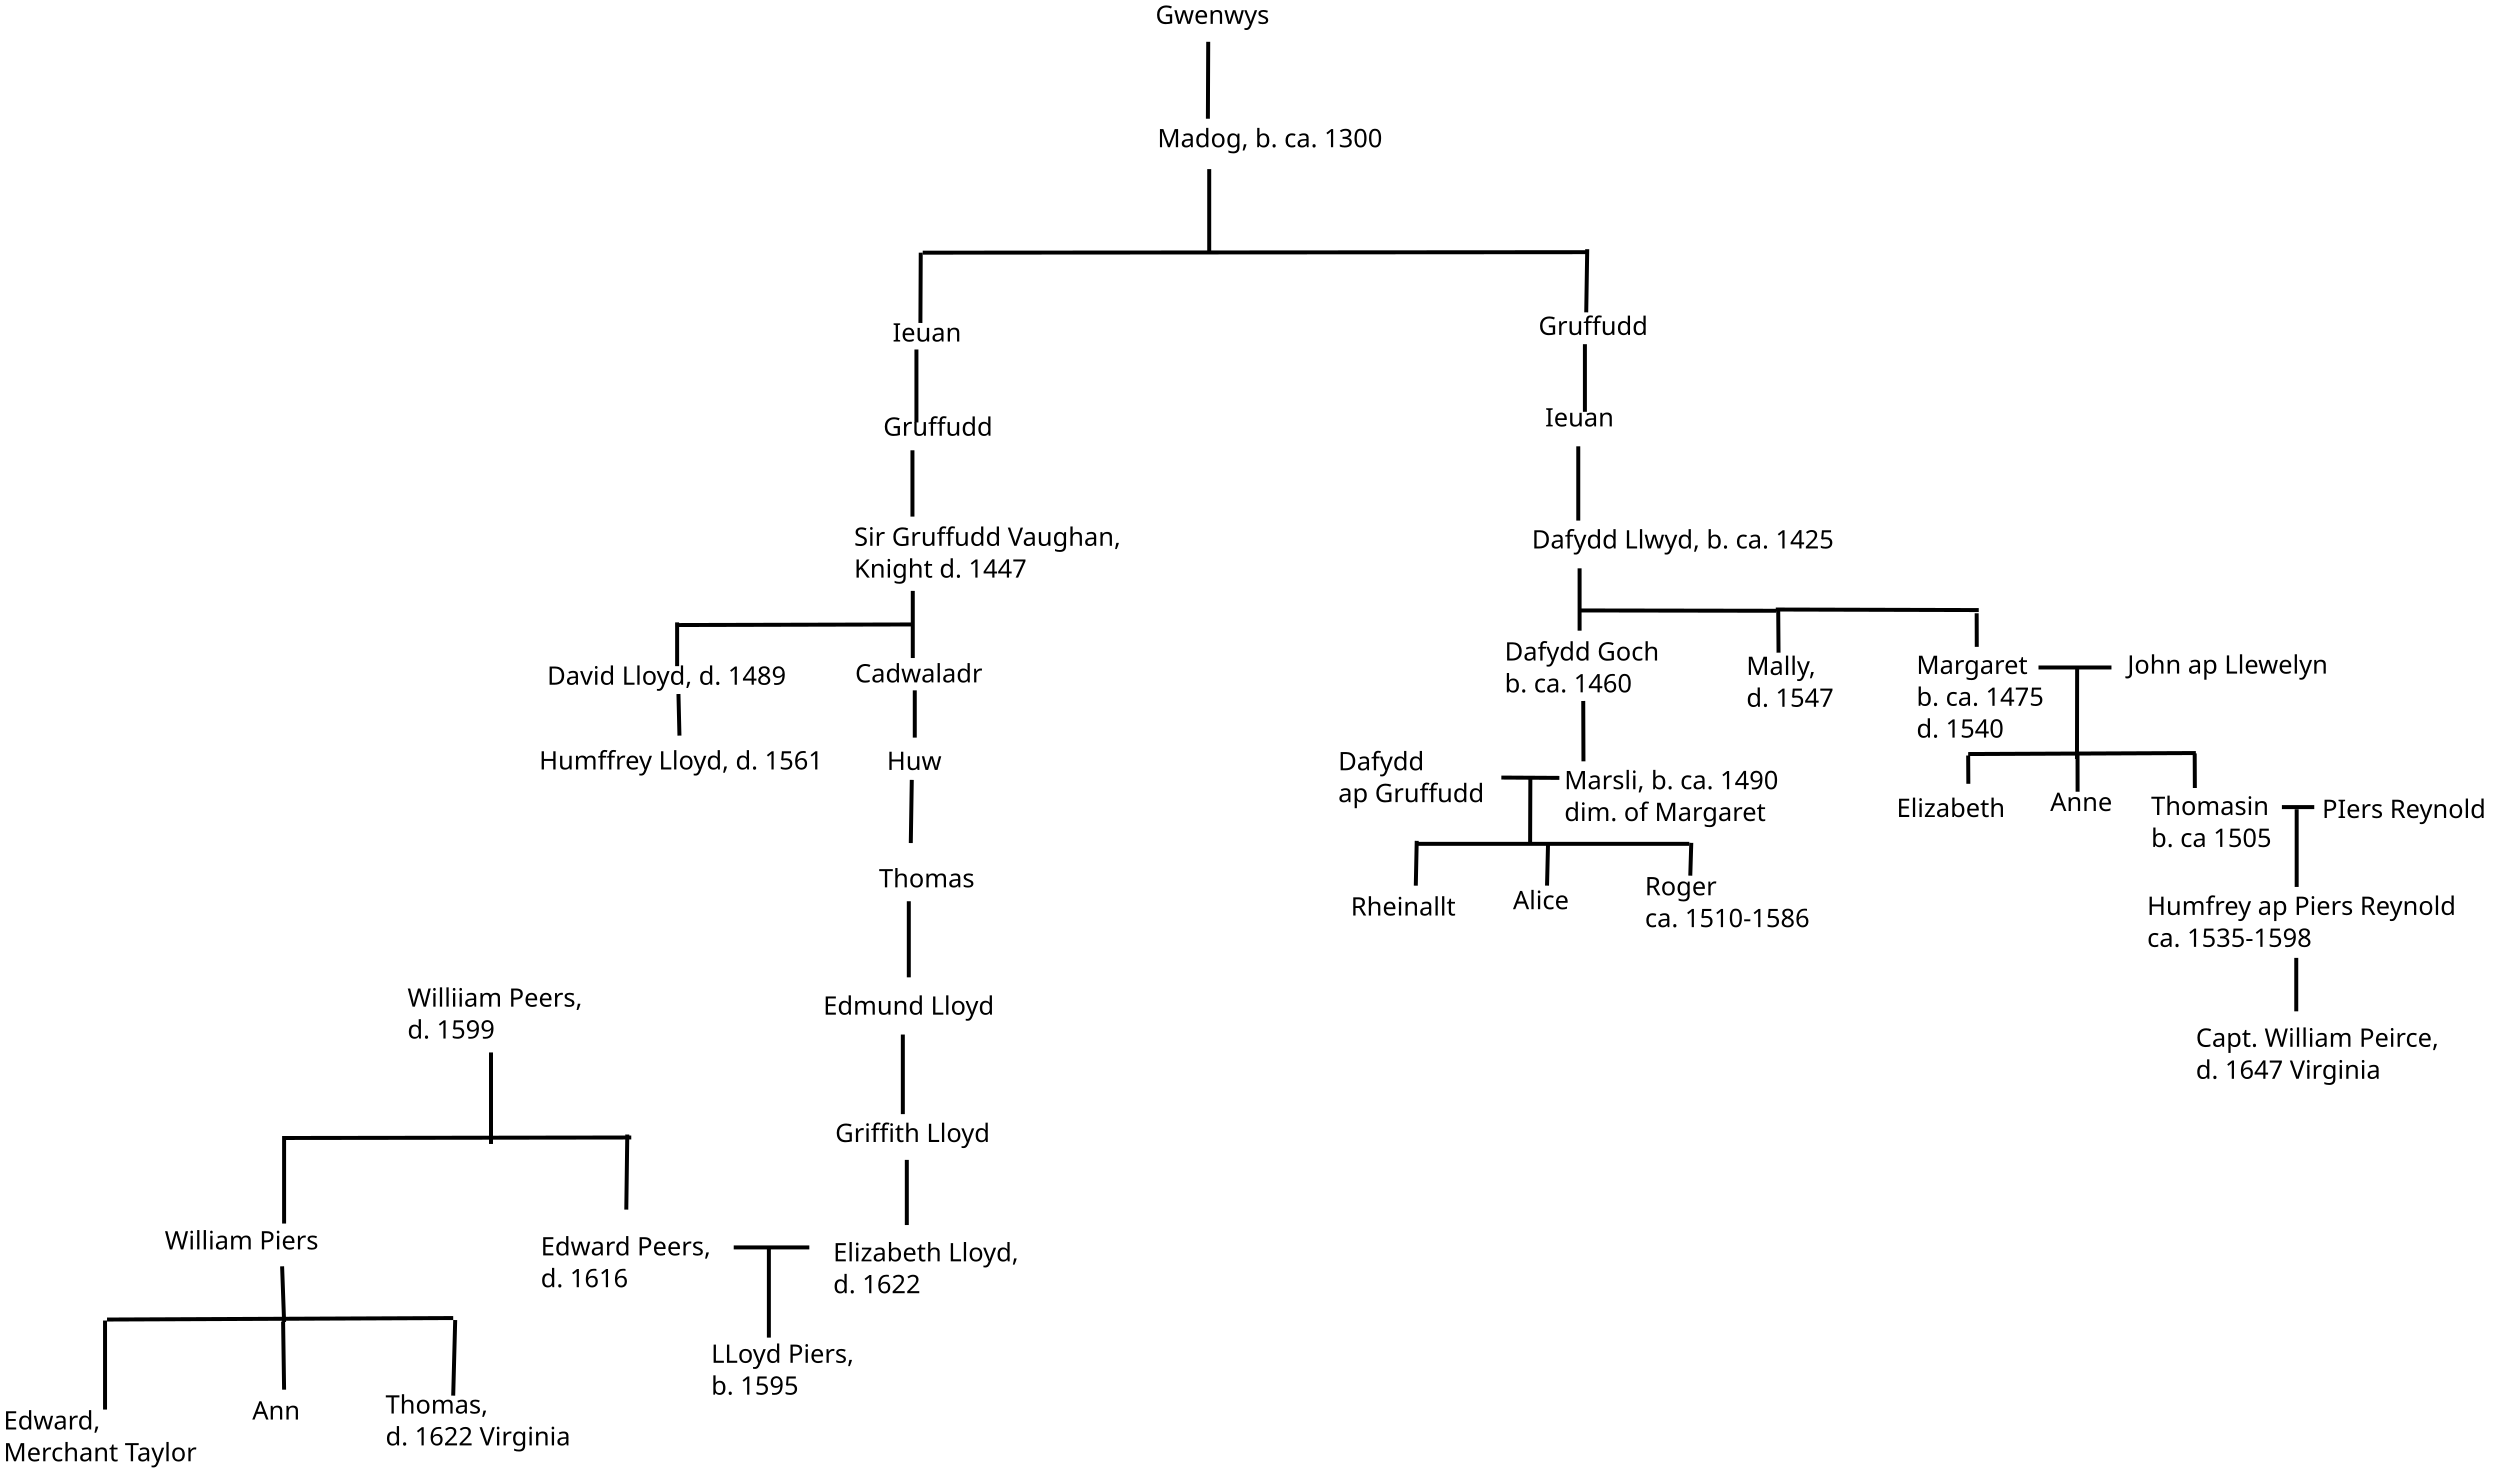
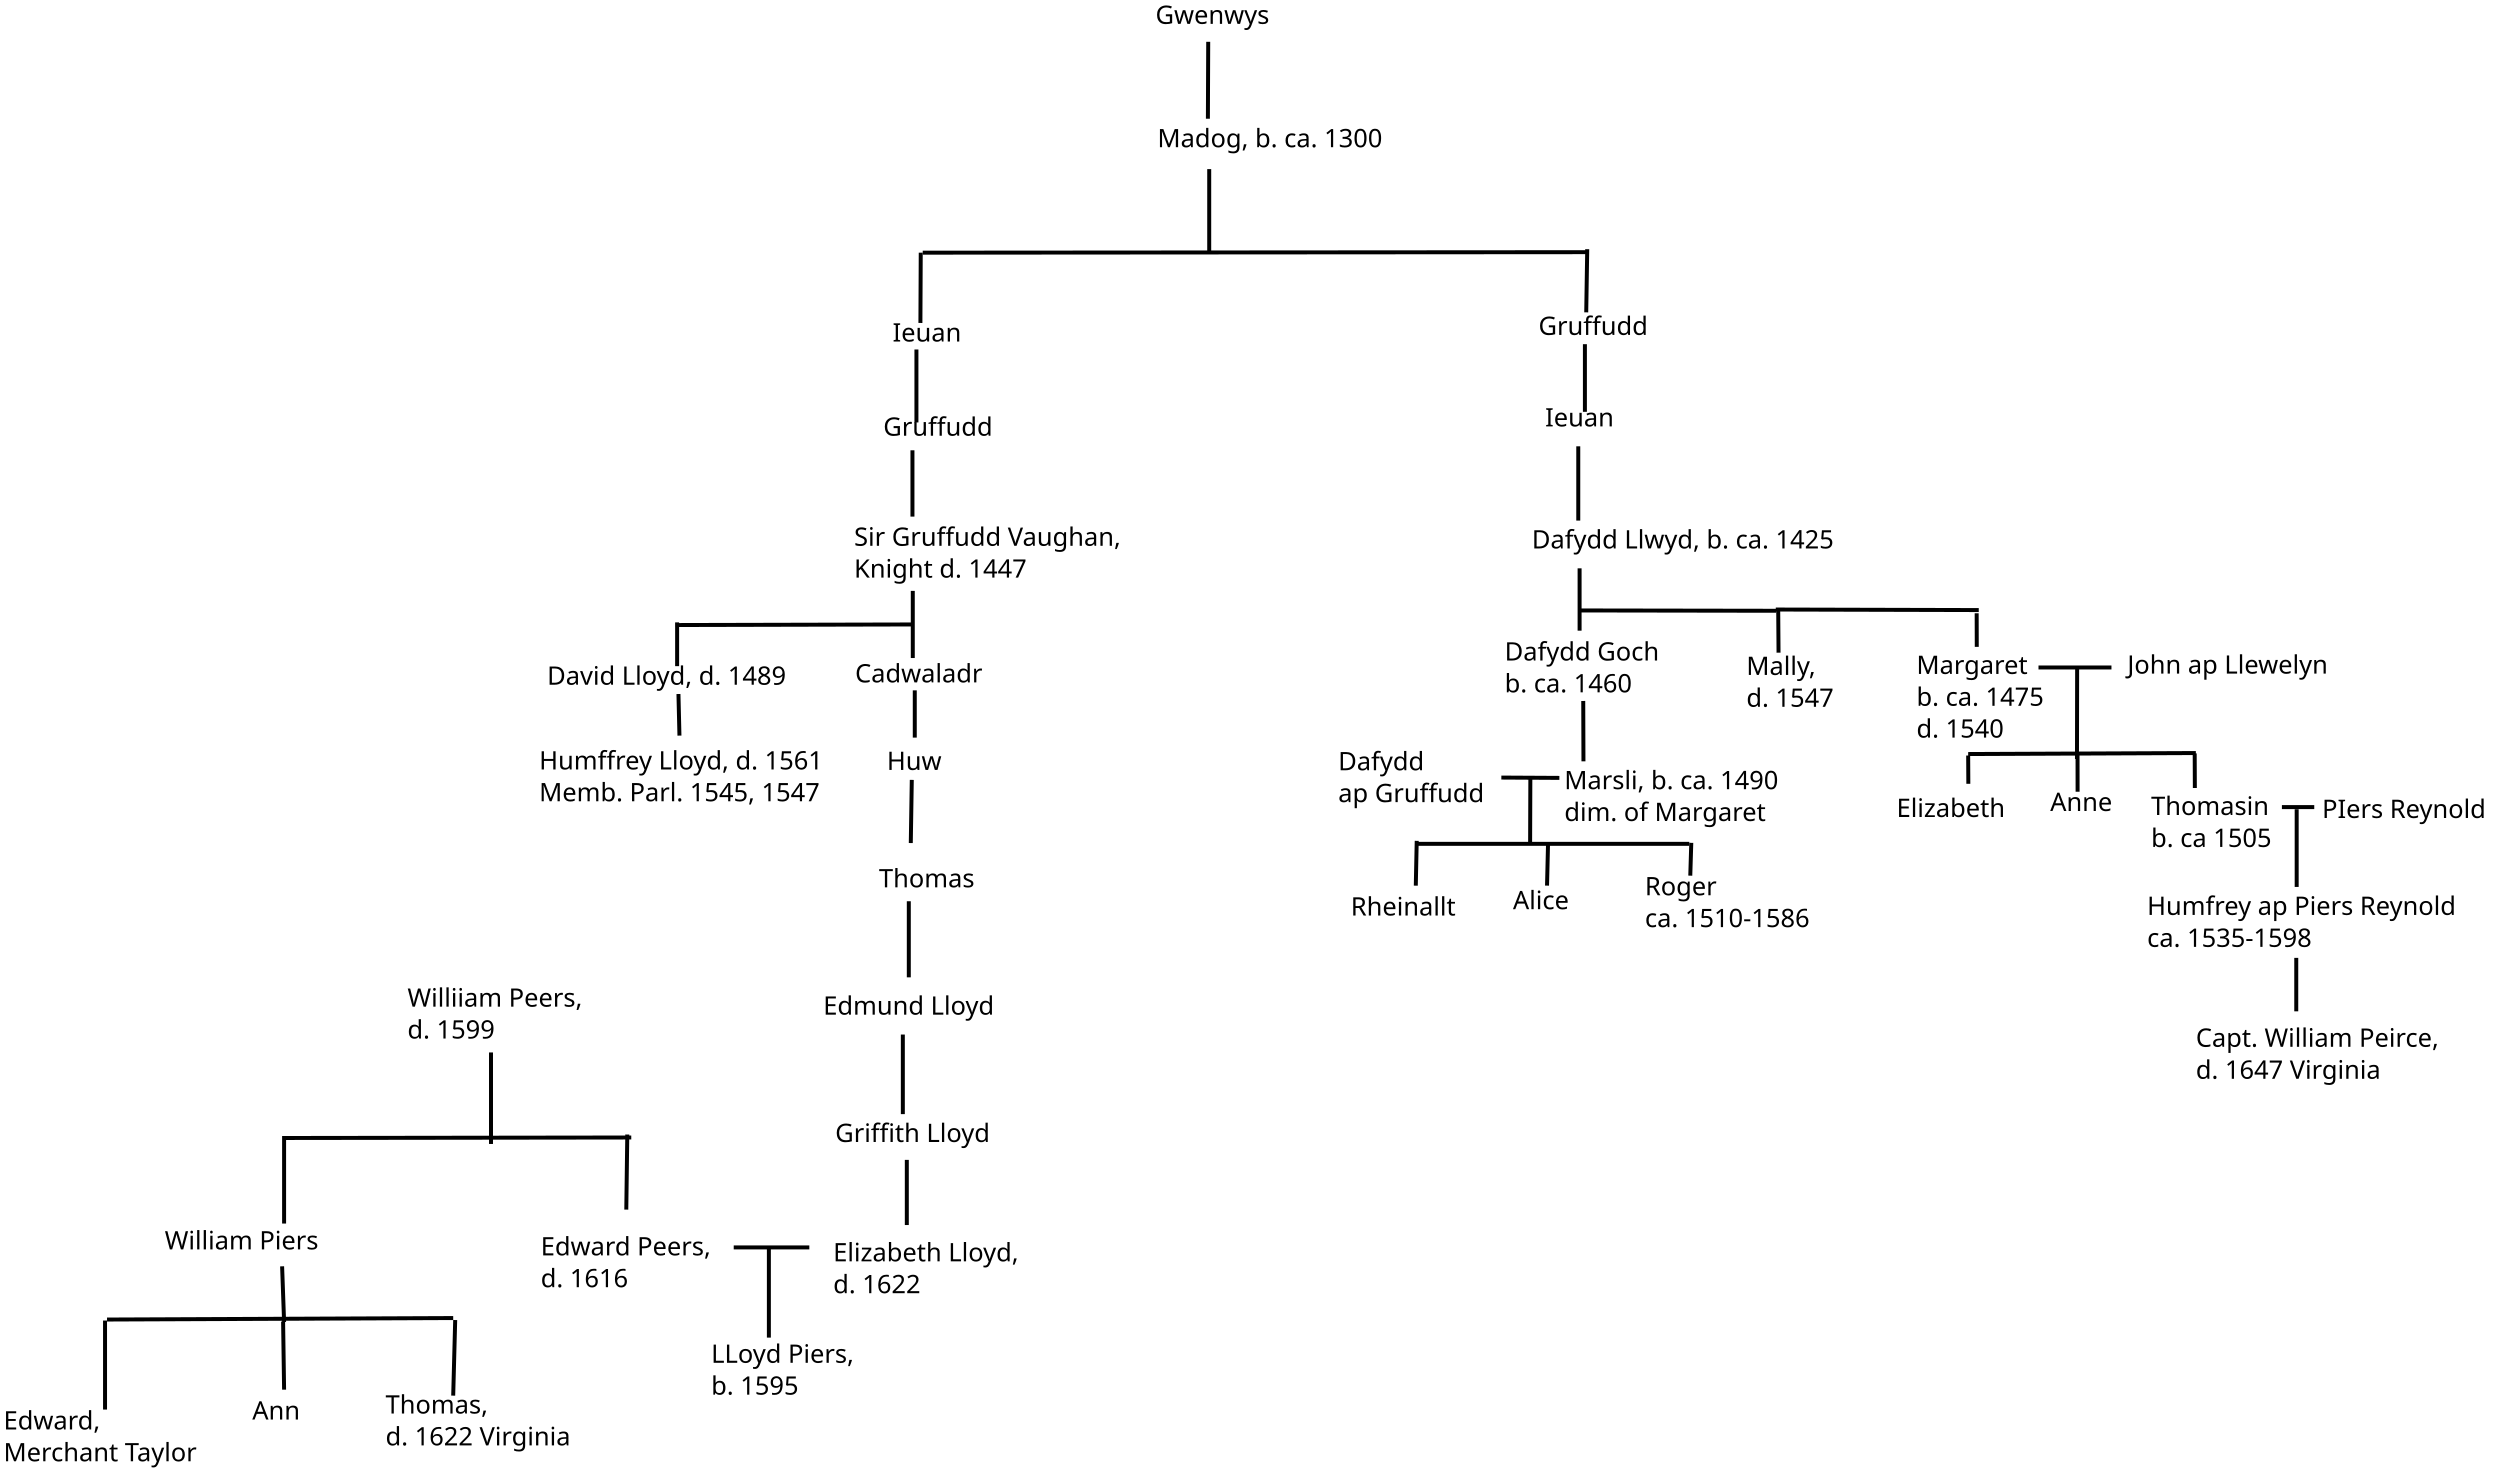
<svg xmlns="http://www.w3.org/2000/svg" width="63cm" height="37cm" viewBox="104 203 1253 738">
  <g id="Background">
    <text font-size="12.8" style="fill: #000000; fill-opacity: 1; stroke: none;text-anchor:start;font-family:sans-serif;font-style:normal;font-weight:normal" x="683" y="215">
      <tspan x="683" y="215">Gwenwys</tspan>
    </text>
    <line style="fill: none; stroke-opacity: 1; stroke-width: 2; stroke: #000000" x1="709.5" y1="224" x2="709.334" y2="262.666" />
    <text font-size="12.8" style="fill: #000000; fill-opacity: 1; stroke: none;text-anchor:start;font-family:sans-serif;font-style:normal;font-weight:normal" x="684" y="277">
      <tspan x="684" y="277">Madog, b. ca. 1300</tspan>
    </text>
    <line style="fill: none; stroke-opacity: 1; stroke-width: 2; stroke: #000000" x1="710" y1="288" x2="710" y2="329.75" />
    <line style="fill: none; stroke-opacity: 1; stroke-width: 2; stroke: #000000" x1="566" y1="330" x2="899.5" y2="329.75" />
    <line style="fill: none; stroke-opacity: 1; stroke-width: 2; stroke: #000000" x1="565" y1="330" x2="564.834" y2="365.334" />
    <line style="fill: none; stroke-opacity: 1; stroke-width: 2; stroke: #000000" x1="900" y1="328.25" x2="899.5" y2="360" />
    <text font-size="12.8" style="fill: #000000; fill-opacity: 1; stroke: none;text-anchor:start;font-family:sans-serif;font-style:normal;font-weight:normal" x="550.834" y="374.666">
      <tspan x="550.834" y="374.666">Ieuan</tspan>
    </text>
    <text font-size="12.8" style="fill: #000000; fill-opacity: 1; stroke: none;text-anchor:start;font-family:sans-serif;font-style:normal;font-weight:normal" x="875.5" y="371.334">
      <tspan x="875.5" y="371.334">Gruffudd</tspan>
    </text>
    <line style="fill: none; stroke-opacity: 1; stroke-width: 2; stroke: #000000" x1="562.834" y1="378.666" x2="562.834" y2="415.334" />
    <text font-size="12.8" style="fill: #000000; fill-opacity: 1; stroke: none;text-anchor:start;font-family:sans-serif;font-style:normal;font-weight:normal" x="546.166" y="422">
      <tspan x="546.166" y="422">Gruffudd</tspan>
    </text>
    <line style="fill: none; stroke-opacity: 1; stroke-width: 2; stroke: #000000" x1="560.834" y1="429.334" x2="560.834" y2="462.666" />
    <text font-size="12.8" style="fill: #000000; fill-opacity: 1; stroke: none;text-anchor:start;font-family:sans-serif;font-style:normal;font-weight:normal" x="531.5" y="477.334">
      <tspan x="531.5" y="477.334">Sir Gruffudd Vaughan,</tspan>
      <tspan x="531.5" y="493.334">Knight d. 1447</tspan>
    </text>
    <line style="fill: none; stroke-opacity: 1; stroke-width: 2; stroke: #000000" x1="898.834" y1="376" x2="898.834" y2="410" />
    <text font-size="12.8" style="fill: #000000; fill-opacity: 1; stroke: none;text-anchor:start;font-family:sans-serif;font-style:normal;font-weight:normal" x="878.834" y="417.334">
      <tspan x="878.834" y="417.334">Ieuan</tspan>
    </text>
    <line style="fill: none; stroke-opacity: 1; stroke-width: 2; stroke: #000000" x1="895.5" y1="427.334" x2="895.5" y2="464.668" />
    <text font-size="12.8" style="fill: #000000; fill-opacity: 1; stroke: none;text-anchor:start;font-family:sans-serif;font-style:normal;font-weight:normal" x="872.168" y="478.668">
      <tspan x="872.168" y="478.668">Dafydd Llwyd, b. ca. 1425</tspan>
    </text>
    <text font-size="12.8" style="fill: #000000; fill-opacity: 1; stroke: none;text-anchor:start;font-family:sans-serif;font-style:normal;font-weight:normal" x="588.166" y="470.666">
      <tspan x="588.166" y="470.666" />
    </text>
    <line style="fill: none; stroke-opacity: 1; stroke-width: 2; stroke: #000000" x1="896.166" y1="488.666" x2="896.166" y2="520" />
-     <text font-size="12.8" style="fill: #000000; fill-opacity: 1; stroke: none;text-anchor:start;font-family:sans-serif;font-style:normal;font-weight:normal" x="858.499" y="535">
-       <tspan x="858.499" y="535">Dafydd Goch</tspan>
-       <tspan x="858.499" y="551">b. ca. 1460</tspan>
-     </text>
-     <line style="fill: none; stroke-opacity: 1; stroke-width: 2; stroke: #000000" x1="898" y1="555.333" x2="898.108" y2="585.665" />
+     <text font-size="12.8" style="fill: #000000; fill-opacity: 1; stroke: none;text-anchor:start;font-family:sans-serif;font-style:normal;font-weight:normal" x="858.5" y="535">
+       <tspan x="858.5" y="535">Dafydd Goch</tspan>
+       <tspan x="858.5" y="551">b. ca. 1460</tspan>
+     </text>
+     <line style="fill: none; stroke-opacity: 1; stroke-width: 2; stroke: #000000" x1="898" y1="555.334" x2="898.108" y2="585.666" />
    <text font-size="12.8" style="fill: #000000; fill-opacity: 1; stroke: none;text-anchor:start;font-family:sans-serif;font-style:normal;font-weight:normal" x="764.834" y="575.166">
      <tspan x="764.834" y="575.166" />
    </text>
    <text font-size="12.8" style="fill: #000000; fill-opacity: 1; stroke: none;text-anchor:start;font-family:sans-serif;font-style:normal;font-weight:normal" x="770.834" y="573.834">
      <tspan x="770.834" y="573.834" />
    </text>
    <text font-size="12.8" style="fill: #000000; fill-opacity: 1; stroke: none;text-anchor:start;font-family:sans-serif;font-style:normal;font-weight:normal" x="738.834" y="575.166">
      <tspan x="738.834" y="575.166" />
    </text>
    <line style="fill: none; stroke-opacity: 1; stroke-width: 2; stroke: #000000" x1="561" y1="500" x2="561" y2="533.75" />
    <text font-size="12.8" style="fill: #000000; fill-opacity: 1; stroke: none;text-anchor:start;font-family:sans-serif;font-style:normal;font-weight:normal" x="532" y="546">
      <tspan x="532" y="546">Cadwaladr</tspan>
    </text>
    <line style="fill: none; stroke-opacity: 1; stroke-width: 2; stroke: #000000" x1="562" y1="550" x2="562" y2="573.75" />
    <text font-size="12.8" style="fill: #000000; fill-opacity: 1; stroke: none;text-anchor:start;font-family:sans-serif;font-style:normal;font-weight:normal" x="548" y="590">
      <tspan x="548" y="590">Huw</tspan>
    </text>
    <line style="fill: none; stroke-opacity: 1; stroke-width: 2; stroke: #000000" x1="560.5" y1="595" x2="560" y2="626.75" />
    <text font-size="12.8" style="fill: #000000; fill-opacity: 1; stroke: none;text-anchor:start;font-family:sans-serif;font-style:normal;font-weight:normal" x="544" y="649">
      <tspan x="544" y="649">Thomas</tspan>
    </text>
    <line style="fill: none; stroke-opacity: 1; stroke-width: 2; stroke: #000000" x1="559" y1="656" x2="559" y2="694.25" />
    <text font-size="12.8" style="fill: #000000; fill-opacity: 1; stroke: none;text-anchor:start;font-family:sans-serif;font-style:normal;font-weight:normal" x="516" y="713">
      <tspan x="516" y="713">Edmund Lloyd</tspan>
    </text>
    <line style="fill: none; stroke-opacity: 1; stroke-width: 2; stroke: #000000" x1="556" y1="723" x2="556" y2="763" />
    <text font-size="12.8" style="fill: #000000; fill-opacity: 1; stroke: none;text-anchor:start;font-family:sans-serif;font-style:normal;font-weight:normal" x="522" y="777">
      <tspan x="522" y="777">Griffith Lloyd</tspan>
    </text>
    <line style="fill: none; stroke-opacity: 1; stroke-width: 2; stroke: #000000" x1="558" y1="786" x2="558" y2="818.75" />
    <text font-size="12.8" style="fill: #000000; fill-opacity: 1; stroke: none;text-anchor:start;font-family:sans-serif;font-style:normal;font-weight:normal" x="521" y="837">
      <tspan x="521" y="837">Elizabeth Lloyd,</tspan>
      <tspan x="521" y="853">d. 1622</tspan>
    </text>
    <text font-size="12.8" style="fill: #000000; fill-opacity: 1; stroke: none;text-anchor:start;font-family:sans-serif;font-style:normal;font-weight:normal" x="552" y="774">
      <tspan x="552" y="774" />
    </text>
    <line style="fill: none; stroke-opacity: 1; stroke-width: 2; stroke: #000000" x1="509" y1="830" x2="471" y2="830" />
    <text font-size="12.8" style="fill: #000000; fill-opacity: 1; stroke: none;text-anchor:start;font-family:sans-serif;font-style:normal;font-weight:normal" x="374" y="834">
      <tspan x="374" y="834">Edward Peers,</tspan>
      <tspan x="374" y="850">d. 1616</tspan>
    </text>
    <text font-size="12.8" style="fill: #000000; fill-opacity: 1; stroke: none;text-anchor:start;font-family:sans-serif;font-style:normal;font-weight:normal" x="410" y="828">
      <tspan x="410" y="828" />
    </text>
    <text font-size="12.8" style="fill: #000000; fill-opacity: 1; stroke: none;text-anchor:start;font-family:sans-serif;font-style:normal;font-weight:normal" x="406" y="833">
      <tspan x="406" y="833" />
    </text>
    <line style="fill: none; stroke-opacity: 1; stroke-width: 2; stroke: #000000" x1="417" y1="811" x2="417.5" y2="773.25" />
    <line style="fill: none; stroke-opacity: 1; stroke-width: 2; stroke: #000000" x1="419.5" y1="774.75" x2="244" y2="775" />
    <line style="fill: none; stroke-opacity: 1; stroke-width: 2; stroke: #000000" x1="349" y1="778" x2="349" y2="732" />
    <text font-size="12.8" style="fill: #000000; fill-opacity: 1; stroke: none;text-anchor:start;font-family:sans-serif;font-style:normal;font-weight:normal" x="307" y="709">
      <tspan x="307" y="709">Williiam Peers,</tspan>
      <tspan x="307" y="725">d. 1599</tspan>
    </text>
    <line style="fill: none; stroke-opacity: 1; stroke-width: 2; stroke: #000000" x1="245" y1="776" x2="245" y2="818" />
    <text font-size="12.8" style="fill: #000000; fill-opacity: 1; stroke: none;text-anchor:start;font-family:sans-serif;font-style:normal;font-weight:normal" x="185" y="831">
      <tspan x="185" y="831">William Piers</tspan>
    </text>
    <line style="fill: none; stroke-opacity: 1; stroke-width: 2; stroke: #000000" x1="244" y1="839.5" x2="245" y2="867.5" />
    <line style="fill: none; stroke-opacity: 1; stroke-width: 2; stroke: #000000" x1="330" y1="865.5" x2="156" y2="866.25" />
    <line style="fill: none; stroke-opacity: 1; stroke-width: 2; stroke: #000000" x1="155" y1="866.75" x2="155" y2="911.5" />
    <text font-size="12.8" style="fill: #000000; fill-opacity: 1; stroke: none;text-anchor:start;font-family:sans-serif;font-style:normal;font-weight:normal" x="104" y="921.5">
      <tspan x="104" y="921.5">Edward,</tspan>
      <tspan x="104" y="937.5">Merchant Taylor</tspan>
    </text>
    <line style="fill: none; stroke-opacity: 1; stroke-width: 2; stroke: #000000" x1="244.5" y1="867.25" x2="245" y2="901.5" />
    <text font-size="12.8" style="fill: #000000; fill-opacity: 1; stroke: none;text-anchor:start;font-family:sans-serif;font-style:normal;font-weight:normal" x="229" y="916.5">
      <tspan x="229" y="916.5">Ann </tspan>
    </text>
    <text font-size="12.8" style="fill: #000000; fill-opacity: 1; stroke: none;text-anchor:start;font-family:sans-serif;font-style:normal;font-weight:normal" x="131" y="922.5">
      <tspan x="131" y="922.5" />
    </text>
    <line style="fill: none; stroke-opacity: 1; stroke-width: 2; stroke: #000000" x1="331" y1="866.5" x2="330" y2="904.5" />
    <text font-size="12.8" style="fill: #000000; fill-opacity: 1; stroke: none;text-anchor:start;font-family:sans-serif;font-style:normal;font-weight:normal" x="296" y="913.5">
      <tspan x="296" y="913.5">Thomas,</tspan>
      <tspan x="296" y="929.5">d. 1622 Virginia</tspan>
    </text>
    <text font-size="12.8" style="fill: #000000; fill-opacity: 1; stroke: none;text-anchor:start;font-family:sans-serif;font-style:normal;font-weight:normal" x="994.5" y="696.75">
      <tspan x="994.5" y="696.75" />
    </text>
    <text font-size="12.8" style="fill: #000000; fill-opacity: 1; stroke: none;text-anchor:start;font-family:sans-serif;font-style:normal;font-weight:normal" x="1064" y="716.25">
      <tspan x="1064" y="716.25" />
    </text>
    <text font-size="12.8" style="fill: #000000; fill-opacity: 1; stroke: none;text-anchor:start;font-family:sans-serif;font-style:normal;font-weight:normal" x="1092.5" y="719.75">
      <tspan x="1092.5" y="719.75" />
    </text>
    <text font-size="12.8" style="fill: #000000; fill-opacity: 1; stroke: none;text-anchor:start;font-family:sans-serif;font-style:normal;font-weight:normal" x="403" y="831">
      <tspan x="403" y="831" />
    </text>
    <text font-size="12.8" style="fill: #000000; fill-opacity: 1; stroke: none;text-anchor:start;font-family:sans-serif;font-style:normal;font-weight:normal" x="405" y="829">
      <tspan x="405" y="829" />
    </text>
    <line style="fill: none; stroke-opacity: 1; stroke-width: 2; stroke: #000000" x1="488.666" y1="829.666" x2="488.666" y2="875.334" />
    <text font-size="12.8" style="fill: #000000; fill-opacity: 1; stroke: none;text-anchor:start;font-family:sans-serif;font-style:normal;font-weight:normal" x="459.666" y="888">
      <tspan x="459.666" y="888">LLoyd Piers,</tspan>
      <tspan x="459.666" y="904">b. 1595</tspan>
    </text>
    <line style="fill: none; stroke-opacity: 1; stroke-width: 2; stroke: #000000" x1="994.778" y1="509.374" x2="1096.8" y2="509.644" />
    <line style="fill: none; stroke-opacity: 1; stroke-width: 2; stroke: #000000" x1="996" y1="509.75" x2="996.164" y2="531.066" />
    <text font-size="12.8" style="fill: #000000; fill-opacity: 1; stroke: none;text-anchor:start;font-family:sans-serif;font-style:normal;font-weight:normal" x="980" y="542.25">
      <tspan x="980" y="542.25">Mally,</tspan>
      <tspan x="980" y="558.25">d. 1547</tspan>
    </text>
    <text font-size="12.8" style="fill: #000000; fill-opacity: 1; stroke: none;text-anchor:start;font-family:sans-serif;font-style:normal;font-weight:normal" x="1156.5" y="541.75">
      <tspan x="1156.5" y="541.75" />
    </text>
    <text font-size="12.8" style="fill: #000000; fill-opacity: 1; stroke: none;text-anchor:start;font-family:sans-serif;font-style:normal;font-weight:normal" x="781.166" y="663.166">
      <tspan x="781.166" y="663.166">Rheinallt</tspan>
    </text>
-     <line style="fill: none; stroke-opacity: 1; stroke-width: 2; stroke: #000000" x1="995" y1="510" x2="896.167" y2="509.833" />
+     <line style="fill: none; stroke-opacity: 1; stroke-width: 2; stroke: #000000" x1="995" y1="510" x2="896.166" y2="509.834" />
    <text font-size="12.8" style="fill: #000000; fill-opacity: 1; stroke: none;text-anchor:start;font-family:sans-serif;font-style:normal;font-weight:normal" x="888.5" y="599.666">
      <tspan x="888.5" y="599.666">Marsli, b. ca. 1490</tspan>
      <tspan x="888.5" y="615.666">dim. of Margaret</tspan>
    </text>
    <text font-size="12.8" style="fill: #000000; fill-opacity: 1; stroke: none;text-anchor:start;font-family:sans-serif;font-style:normal;font-weight:normal" x="774.834" y="590.166">
      <tspan x="774.834" y="590.166">Dafydd </tspan>
      <tspan x="774.834" y="606.166">ap Gruffudd</tspan>
    </text>
    <line style="fill: none; stroke-opacity: 1; stroke-width: 2; stroke: #000000" x1="813.8" y1="627.144" x2="951.3" y2="627.144" />
    <line style="fill: none; stroke-opacity: 1; stroke-width: 2; stroke: #000000" x1="814.3" y1="625.644" x2="813.834" y2="648.166" />
    <text font-size="12.8" style="fill: #000000; fill-opacity: 1; stroke: none;text-anchor:start;font-family:sans-serif;font-style:normal;font-weight:normal" x="929" y="653">
      <tspan x="929" y="653">Roger</tspan>
      <tspan x="929" y="669">ca. 1510-1586</tspan>
    </text>
    <text font-size="12.8" style="fill: #000000; fill-opacity: 1; stroke: none;text-anchor:start;font-family:sans-serif;font-style:normal;font-weight:normal" x="872.628" y="640.75">
      <tspan x="872.628" y="640.75" />
    </text>
    <line style="fill: none; stroke-opacity: 1; stroke-width: 2; stroke: #000000" x1="879.8" y1="648.144" x2="880.3" y2="627.144" />
    <text font-size="12.8" style="fill: #000000; fill-opacity: 1; stroke: none;text-anchor:start;font-family:sans-serif;font-style:normal;font-weight:normal" x="862.666" y="660">
      <tspan x="862.666" y="660">Alice</tspan>
    </text>
-     <line style="fill: none; stroke-opacity: 1; stroke-width: 2; stroke: #000000" x1="886" y1="594" x2="856.833" y2="593.833" />
+     <line style="fill: none; stroke-opacity: 1; stroke-width: 2; stroke: #000000" x1="886" y1="594" x2="856.834" y2="593.834" />
    <text font-size="12.8" style="fill: #000000; fill-opacity: 1; stroke: none;text-anchor:start;font-family:sans-serif;font-style:normal;font-weight:normal" x="1271" y="643">
      <tspan x="1271" y="643" />
    </text>
    <text font-size="12.8" style="fill: #000000; fill-opacity: 1; stroke: none;text-anchor:start;font-family:sans-serif;font-style:normal;font-weight:normal" x="1170.13" y="535.25">
      <tspan x="1170.13" y="535.25" />
    </text>
    <text font-size="12.8" style="fill: #000000; fill-opacity: 1; stroke: none;text-anchor:start;font-family:sans-serif;font-style:normal;font-weight:normal" x="900.628" y="594.25">
      <tspan x="900.628" y="594.25" />
    </text>
    <text font-size="12.8" style="fill: #000000; fill-opacity: 1; stroke: none;text-anchor:start;font-family:sans-serif;font-style:normal;font-weight:normal" x="919.128" y="604.25">
      <tspan x="919.128" y="604.25" />
    </text>
    <text font-size="12.8" style="fill: #000000; fill-opacity: 1; stroke: none;text-anchor:start;font-family:sans-serif;font-style:normal;font-weight:normal" x="879" y="659">
      <tspan x="879" y="659" />
    </text>
    <text font-size="12.8" style="fill: #000000; fill-opacity: 1; stroke: none;text-anchor:start;font-family:sans-serif;font-style:normal;font-weight:normal" x="952.75" y="678.25">
      <tspan x="952.75" y="678.25" />
    </text>
    <text font-size="12.8" style="fill: #000000; fill-opacity: 1; stroke: none;text-anchor:start;font-family:sans-serif;font-style:normal;font-weight:normal" x="948.3" y="651.144">
      <tspan x="948.3" y="651.144" />
    </text>
    <text font-size="12.8" style="fill: #000000; fill-opacity: 1; stroke: none;text-anchor:start;font-family:sans-serif;font-style:normal;font-weight:normal" x="1065.5" y="541.75">
      <tspan x="1065.5" y="541.75">Margaret</tspan>
      <tspan x="1065.5" y="557.75">b. ca. 1475</tspan>
      <tspan x="1065.5" y="573.75">d. 1540</tspan>
    </text>
    <line style="fill: none; stroke-opacity: 1; stroke-width: 2; stroke: #000000" x1="1126.83" y1="538.5" x2="1163.5" y2="538.5" />
-     <text font-size="12.8" style="fill: #000000; fill-opacity: 1; stroke: none;text-anchor:start;font-family:sans-serif;font-style:normal;font-weight:normal" x="1171.5" y="541.583">
-       <tspan x="1171.5" y="541.583">John ap Llewelyn</tspan>
-     </text>
-     <line style="fill: none; stroke-opacity: 1; stroke-width: 2; stroke: #000000" x1="1146.25" y1="538.917" x2="1146.17" y2="584.5" />
+     <text font-size="12.8" style="fill: #000000; fill-opacity: 1; stroke: none;text-anchor:start;font-family:sans-serif;font-style:normal;font-weight:normal" x="1171.5" y="541.584">
+       <tspan x="1171.5" y="541.584">John ap Llewelyn</tspan>
+     </text>
+     <line style="fill: none; stroke-opacity: 1; stroke-width: 2; stroke: #000000" x1="1146.25" y1="538.916" x2="1146.17" y2="584.5" />
    <line style="fill: none; stroke-opacity: 1; stroke-width: 2; stroke: #000000" x1="1095.75" y1="511.25" x2="1095.8" y2="528.144" />
    <line style="fill: none; stroke-opacity: 1; stroke-width: 2; stroke: #000000" x1="952.3" y1="626.644" x2="951.8" y2="643.144" />
-     <line style="fill: none; stroke-opacity: 1; stroke-width: 2; stroke: #000000" x1="871.417" y1="593.917" x2="871.3" y2="626.644" />
+     <line style="fill: none; stroke-opacity: 1; stroke-width: 2; stroke: #000000" x1="871.416" y1="593.916" x2="871.3" y2="626.644" />
    <text font-size="12.8" style="fill: #000000; fill-opacity: 1; stroke: none;text-anchor:start;font-family:sans-serif;font-style:normal;font-weight:normal" x="1202.3" y="641.144">
      <tspan x="1202.3" y="641.144" />
    </text>
    <line style="fill: none; stroke-opacity: 1; stroke-width: 2; stroke: #000000" x1="561" y1="516.876" x2="441.884" y2="517.166" />
    <line style="fill: none; stroke-opacity: 1; stroke-width: 2; stroke: #000000" x1="442.552" y1="515.834" x2="442.552" y2="537.834" />
    <text font-size="12.8" style="fill: #000000; fill-opacity: 1; stroke: none;text-anchor:start;font-family:sans-serif;font-style:normal;font-weight:normal" x="377.218" y="547.166">
      <tspan x="377.218" y="547.166">David Lloyd, d. 1489</tspan>
    </text>
    <line style="fill: none; stroke-opacity: 1; stroke-width: 2; stroke: #000000" x1="443.218" y1="551.834" x2="443.718" y2="572.75" />
    <text font-size="12.8" style="fill: #000000; fill-opacity: 1; stroke: none;text-anchor:start;font-family:sans-serif;font-style:normal;font-weight:normal" x="411.218" y="539.166">
      <tspan x="411.218" y="539.166" />
    </text>
    <text font-size="12.8" style="fill: #000000; fill-opacity: 1; stroke: none;text-anchor:start;font-family:sans-serif;font-style:normal;font-weight:normal" x="373.218" y="589.75">
      <tspan x="373.218" y="589.75">Humffrey Lloyd, d. 1561</tspan>
+       <tspan x="373.218" y="605.75">Memb. Parl. 1545, 1547 </tspan>
    </text>
    <text font-size="12.8" style="fill: #000000; fill-opacity: 1; stroke: none;text-anchor:start;font-family:sans-serif;font-style:normal;font-weight:normal" x="433.218" y="576.75">
      <tspan x="433.218" y="576.75" />
    </text>
-     <text font-size="12.8" style="fill: #000000; fill-opacity: 1; stroke: none;text-anchor:start;font-family:sans-serif;font-style:normal;font-weight:normal" x="895.5" y="475.167">
-       <tspan x="895.5" y="475.167" />
-     </text>
-     <text font-size="12.8" style="fill: #000000; fill-opacity: 1; stroke: none;text-anchor:start;font-family:sans-serif;font-style:normal;font-weight:normal" x="902.167" y="590.5">
-       <tspan x="902.167" y="590.5" />
+     <text font-size="12.8" style="fill: #000000; fill-opacity: 1; stroke: none;text-anchor:start;font-family:sans-serif;font-style:normal;font-weight:normal" x="895.5" y="475.166">
+       <tspan x="895.5" y="475.166" />
+     </text>
+     <text font-size="12.8" style="fill: #000000; fill-opacity: 1; stroke: none;text-anchor:start;font-family:sans-serif;font-style:normal;font-weight:normal" x="902.166" y="590.5">
+       <tspan x="902.166" y="590.5" />
    </text>
    <text font-size="12.8" style="fill: #000000; fill-opacity: 1; stroke: none;text-anchor:start;font-family:sans-serif;font-style:normal;font-weight:normal" x="1085.5" y="542.5">
      <tspan x="1085.5" y="542.5" />
    </text>
    <text font-size="12.8" style="fill: #000000; fill-opacity: 1; stroke: none;text-anchor:start;font-family:sans-serif;font-style:normal;font-weight:normal" x="1188.17" y="598.5">
      <tspan x="1188.17" y="598.5" />
    </text>
-     <g transform="matrix(0.999446,0,0,1.00446,8.08067,-14.0548)">
-       <line style="fill: none; stroke-opacity: 1; stroke-width: 2; stroke: #000000" x1="1084" y1="593.417" x2="1198.5" y2="592.917" />
-       <line style="fill: none; stroke-opacity: 1; stroke-width: 2; stroke: #000000" x1="1139" y1="593.417" x2="1139.03" y2="612.291" />
-       <line style="fill: none; stroke-opacity: 1; stroke-width: 2; stroke: #000000" x1="1197.92" y1="593.099" x2="1198" y2="610.417" />
-       <text font-size="12.8" style="fill: #000000; fill-opacity: 1; stroke: none;text-anchor:start;font-family:sans-serif;font-style:normal;font-weight:normal" x="1125.25" y="621.917">
-         <tspan x="1125.25" y="621.917">Anne</tspan>
-       </text>
-       <text font-size="12.8" style="fill: #000000; fill-opacity: 1; stroke: none;text-anchor:start;font-family:sans-serif;font-style:normal;font-weight:normal" x="1048" y="624.917">
-         <tspan x="1048" y="624.917">Elizabeth</tspan>
-       </text>
-       <text font-size="12.8" style="fill: #000000; fill-opacity: 1; stroke: none;text-anchor:start;font-family:sans-serif;font-style:normal;font-weight:normal" x="1176" y="623.917">
-         <tspan x="1176" y="623.917">Thomasin</tspan>
-         <tspan x="1176" y="639.917">b. ca 1505</tspan>
-       </text>
-       <text font-size="12.8" style="fill: #000000; fill-opacity: 1; stroke: none;text-anchor:start;font-family:sans-serif;font-style:normal;font-weight:normal" x="1262" y="625.417">
-         <tspan x="1262" y="625.417">PIers Reynold</tspan>
-       </text>
-       <line style="fill: none; stroke-opacity: 1; stroke-width: 2; stroke: #000000" x1="1249.21" y1="621.029" x2="1249.21" y2="659.921" />
-       <text font-size="12.8" style="fill: #000000; fill-opacity: 1; stroke: none;text-anchor:start;font-family:sans-serif;font-style:normal;font-weight:normal" x="1174" y="673.917">
-         <tspan x="1174" y="673.917">Humfrey ap Piers Reynold</tspan>
-         <tspan x="1174" y="689.917">ca. 1535-1598</tspan>
-       </text>
-       <line style="fill: none; stroke-opacity: 1; stroke-width: 2; stroke: #000000" x1="1249" y1="695.417" x2="1249" y2="722.167" />
-       <text font-size="12.8" style="fill: #000000; fill-opacity: 1; stroke: none;text-anchor:start;font-family:sans-serif;font-style:normal;font-weight:normal" x="1198.5" y="739.917">
-         <tspan x="1198.5" y="739.917">Capt. William Peirce,</tspan>
-         <tspan x="1198.5" y="755.917">d. 1647 Virginia</tspan>
-       </text>
-       <line style="fill: none; stroke-opacity: 1; stroke-width: 2; stroke: #000000" x1="1084" y1="594.167" x2="1084.08" y2="608.301" />
-       <line style="fill: none; stroke-opacity: 1; stroke-width: 2; stroke: #000000" x1="1258.05" y1="619.969" x2="1241.78" y2="619.969" />
+     <g transform="matrix(0.999446,0,0,1.00446,8.08068,-14.0548)">
+       <line style="fill: none; stroke-opacity: 1; stroke-width: 2; stroke: #000000" x1="1084" y1="593.416" x2="1198.5" y2="592.916" />
+       <line style="fill: none; stroke-opacity: 1; stroke-width: 2; stroke: #000000" x1="1139" y1="593.416" x2="1139.03" y2="612.29" />
+       <line style="fill: none; stroke-opacity: 1; stroke-width: 2; stroke: #000000" x1="1197.92" y1="593.098" x2="1198" y2="610.416" />
+       <text font-size="12.8" style="fill: #000000; fill-opacity: 1; stroke: none;text-anchor:start;font-family:sans-serif;font-style:normal;font-weight:normal" x="1125.25" y="621.916">
+         <tspan x="1125.25" y="621.916">Anne</tspan>
+       </text>
+       <text font-size="12.8" style="fill: #000000; fill-opacity: 1; stroke: none;text-anchor:start;font-family:sans-serif;font-style:normal;font-weight:normal" x="1048" y="624.916">
+         <tspan x="1048" y="624.916">Elizabeth</tspan>
+       </text>
+       <text font-size="12.8" style="fill: #000000; fill-opacity: 1; stroke: none;text-anchor:start;font-family:sans-serif;font-style:normal;font-weight:normal" x="1176" y="623.916">
+         <tspan x="1176" y="623.916">Thomasin</tspan>
+         <tspan x="1176" y="639.916">b. ca 1505</tspan>
+       </text>
+       <text font-size="12.8" style="fill: #000000; fill-opacity: 1; stroke: none;text-anchor:start;font-family:sans-serif;font-style:normal;font-weight:normal" x="1262" y="625.416">
+         <tspan x="1262" y="625.416">PIers Reynold</tspan>
+       </text>
+       <line style="fill: none; stroke-opacity: 1; stroke-width: 2; stroke: #000000" x1="1249.21" y1="621.028" x2="1249.21" y2="659.92" />
+       <text font-size="12.8" style="fill: #000000; fill-opacity: 1; stroke: none;text-anchor:start;font-family:sans-serif;font-style:normal;font-weight:normal" x="1174" y="673.916">
+         <tspan x="1174" y="673.916">Humfrey ap Piers Reynold</tspan>
+         <tspan x="1174" y="689.916">ca. 1535-1598</tspan>
+       </text>
+       <line style="fill: none; stroke-opacity: 1; stroke-width: 2; stroke: #000000" x1="1249" y1="695.416" x2="1249" y2="722.166" />
+       <text font-size="12.8" style="fill: #000000; fill-opacity: 1; stroke: none;text-anchor:start;font-family:sans-serif;font-style:normal;font-weight:normal" x="1198.5" y="739.916">
+         <tspan x="1198.5" y="739.916">Capt. William Peirce,</tspan>
+         <tspan x="1198.5" y="755.916">d. 1647 Virginia</tspan>
+       </text>
+       <line style="fill: none; stroke-opacity: 1; stroke-width: 2; stroke: #000000" x1="1084" y1="594.166" x2="1084.08" y2="608.3" />
+       <line style="fill: none; stroke-opacity: 1; stroke-width: 2; stroke: #000000" x1="1258.05" y1="619.968" x2="1241.78" y2="619.968" />
    </g>
-     <text font-size="12.8" style="fill: #000000; fill-opacity: 1; stroke: none;text-anchor:start;font-family:sans-serif;font-style:normal;font-weight:normal" x="1110.83" y="555.833">
-       <tspan x="1110.83" y="555.833" />
-     </text>
-     <text font-size="12.8" style="fill: #000000; fill-opacity: 1; stroke: none;text-anchor:start;font-family:sans-serif;font-style:normal;font-weight:normal" x="914.833" y="609.167">
-       <tspan x="914.833" y="609.167" />
+     <text font-size="12.8" style="fill: #000000; fill-opacity: 1; stroke: none;text-anchor:start;font-family:sans-serif;font-style:normal;font-weight:normal" x="1110.83" y="555.834">
+       <tspan x="1110.83" y="555.834" />
+     </text>
+     <text font-size="12.8" style="fill: #000000; fill-opacity: 1; stroke: none;text-anchor:start;font-family:sans-serif;font-style:normal;font-weight:normal" x="914.834" y="609.166">
+       <tspan x="914.834" y="609.166" />
+     </text>
+     <text font-size="12.8" style="fill: #000000; fill-opacity: 1; stroke: none;text-anchor:start;font-family:sans-serif;font-style:normal;font-weight:normal" x="428.654" y="585.167">
+       <tspan x="428.654" y="585.167" />
+     </text>
+     <text font-size="12.8" style="fill: #000000; fill-opacity: 1; stroke: none;text-anchor:start;font-family:sans-serif;font-style:normal;font-weight:normal" x="445.321" y="587.833">
+       <tspan x="445.321" y="587.833" />
    </text>
  </g>
</svg>
